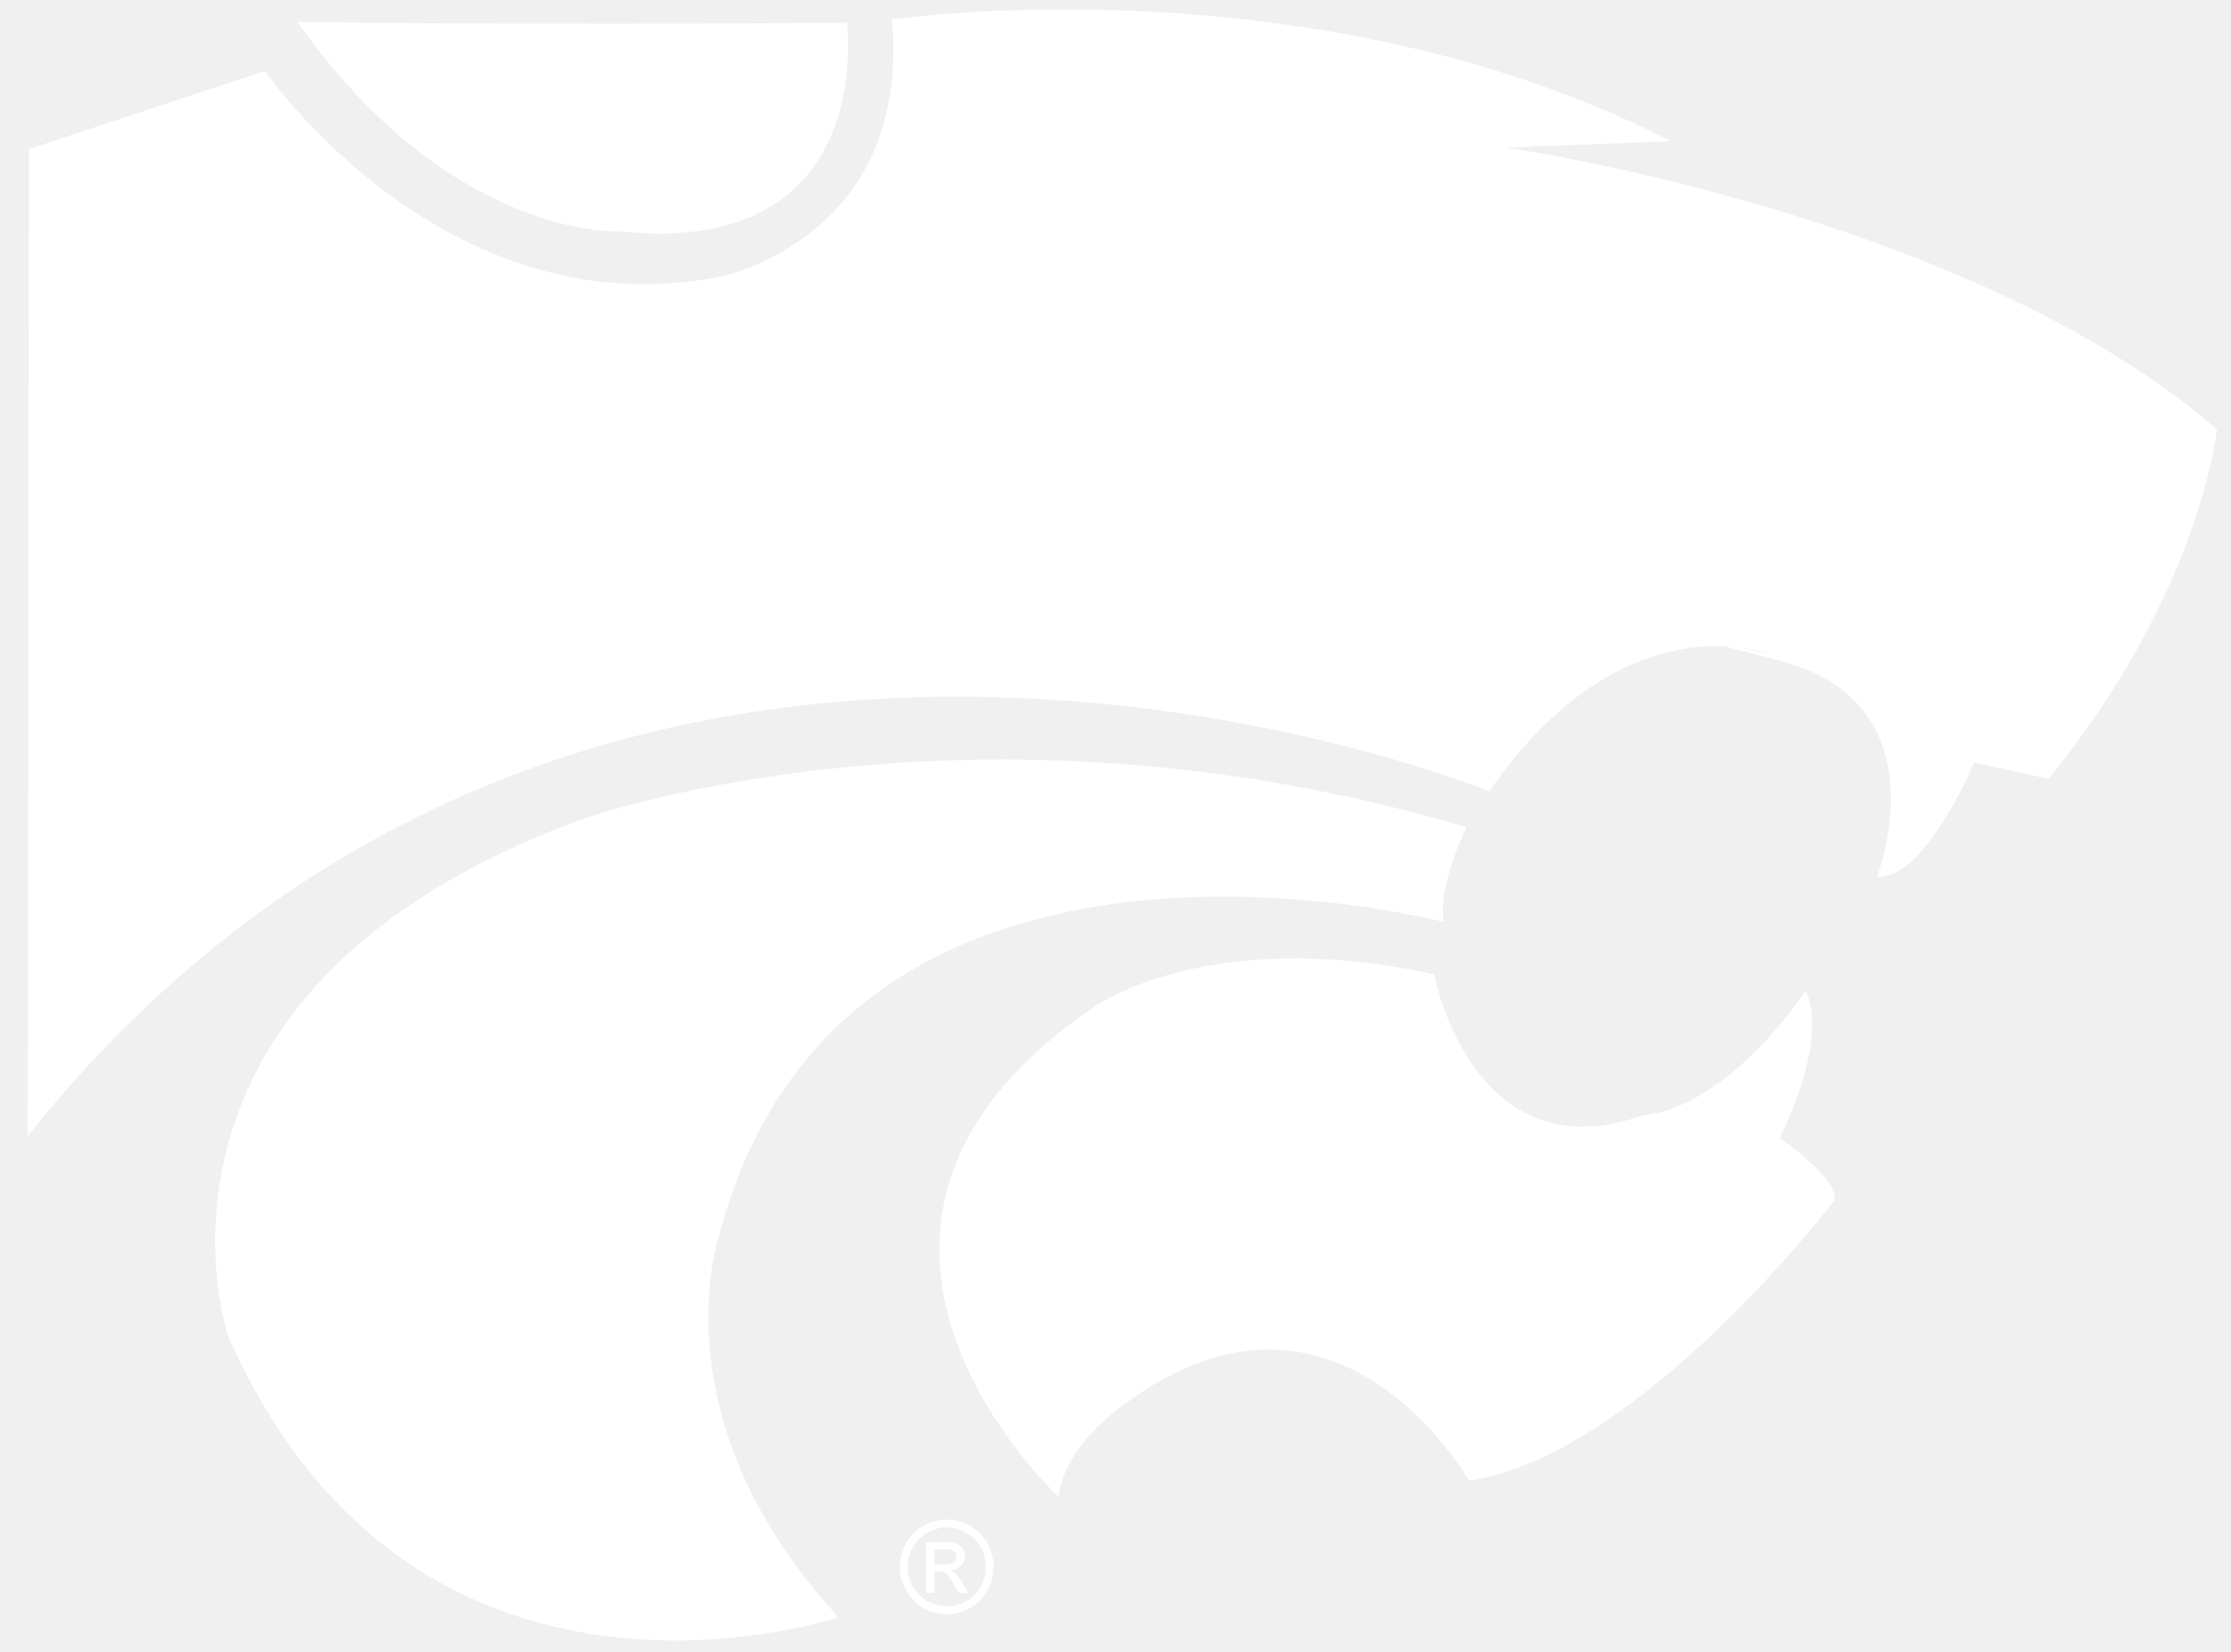
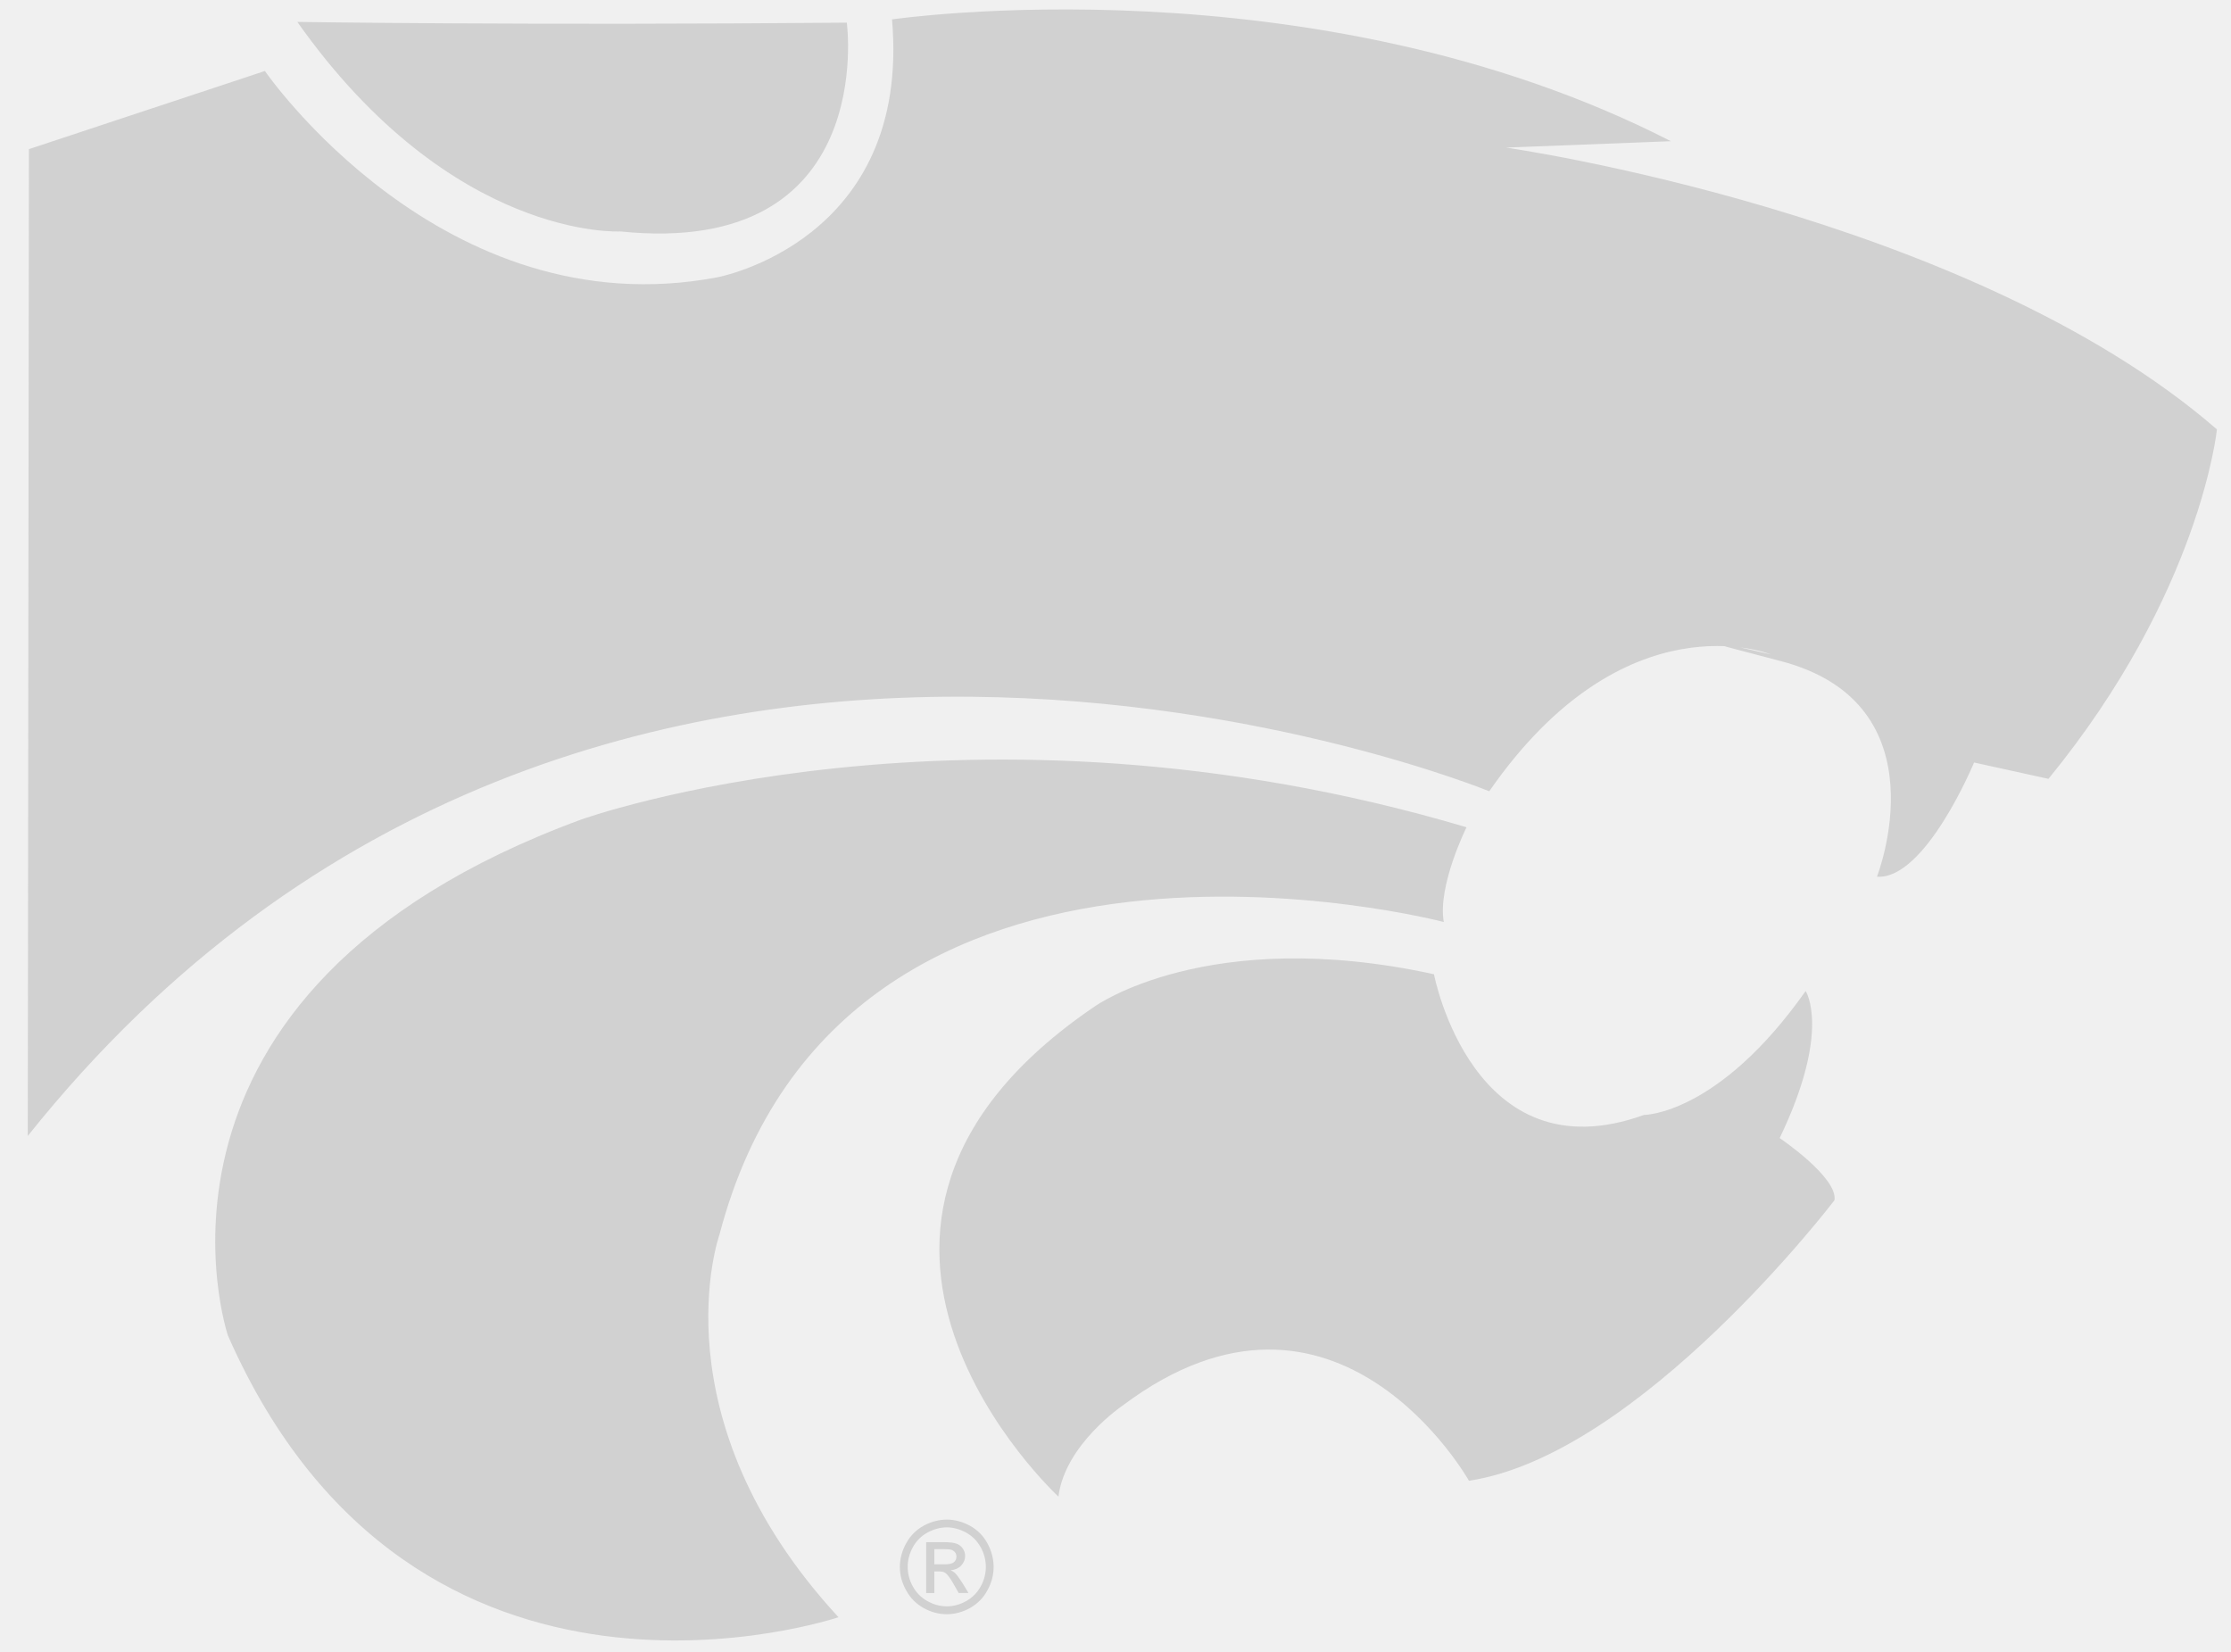
<svg xmlns="http://www.w3.org/2000/svg" height="78.934pt" width="106.61pt" viewBox="0 0 106.613 78.934">
-   <g fill="#ffffff">
+   <g fill="#d1d1d1">
    <path d="m44.649 74.019v0.727h0.473c0.227 0 0.379-0.031 0.461-0.102 0.082-0.062 0.121-0.156 0.121-0.266 0-0.07-0.016-0.137-0.055-0.191-0.039-0.059-0.098-0.098-0.168-0.129-0.066-0.027-0.199-0.039-0.387-0.039zm0 2.098h-0.391v-2.43h0.832c0.281 0 0.488 0.023 0.613 0.07 0.129 0.043 0.227 0.121 0.305 0.23 0.074 0.113 0.113 0.234 0.113 0.355 0 0.18-0.066 0.332-0.191 0.465-0.125 0.129-0.293 0.203-0.5 0.223 0.082 0.035 0.152 0.078 0.203 0.125 0.098 0.098 0.215 0.262 0.359 0.484l0.289 0.477h-0.469l-0.219-0.387c-0.168-0.301-0.301-0.488-0.406-0.562-0.07-0.059-0.176-0.082-0.312-0.082h-0.227zm0.598-3.137c-0.32 0-0.621 0.086-0.922 0.246-0.301 0.164-0.531 0.395-0.699 0.695-0.168 0.305-0.25 0.617-0.25 0.945 0 0.324 0.082 0.641 0.246 0.938 0.164 0.297 0.395 0.531 0.695 0.699 0.293 0.164 0.602 0.25 0.93 0.25 0.32 0 0.629-0.086 0.926-0.25 0.297-0.168 0.527-0.402 0.691-0.699 0.164-0.297 0.246-0.613 0.246-0.938 0-0.328-0.082-0.641-0.25-0.945-0.172-0.301-0.398-0.531-0.699-0.695-0.301-0.16-0.605-0.246-0.914-0.246m0-0.371c0.371 0 0.738 0.098 1.098 0.289 0.359 0.199 0.637 0.473 0.836 0.836 0.199 0.363 0.301 0.742 0.301 1.133s-0.098 0.766-0.297 1.121c-0.195 0.367-0.473 0.641-0.828 0.844-0.352 0.195-0.727 0.297-1.109 0.297-0.395 0-0.762-0.102-1.117-0.297-0.355-0.203-0.633-0.477-0.828-0.844-0.203-0.355-0.301-0.73-0.301-1.121s0.105-0.77 0.305-1.133c0.199-0.363 0.477-0.637 0.836-0.836 0.355-0.191 0.727-0.289 1.105-0.289m23.277-26.059s1.844 9.68 10.035 6.723c0 0 3.551 0.008 7.727-5.922 0 0 1.238 1.879-1.242 7.027 0 0 2.781 1.875 2.621 2.969 0 0-9.277 12.168-17.469 13.406 0 0-6.32-11.246-16.523-3.613 0 0-2.785 1.871-3.094 4.371 0 0-13.887-12.82 1.727-23.418 0 0 5.41-3.898 16.219-1.543m1.555-7.023s-1.395 2.805-1.086 4.527c0 0-28.723-7.531-34.617 14.949 0 0-3.102 8.738 5.691 18.27 0 0-20.242 6.848-29.176-13.457 0 0-5.543-16.402 16.863-24.652 0 0 18.547-6.695 42.324 0.363m-55.872-38.481s10.965 0.172 26.258 0.035c0 0 1.531 11.242-10.82 9.977 0 0-8.035 0.461-15.438-10.012m91.733 19.469s-0.781 7.812-8.051 16.699l-3.555-0.781s-2.324 5.617-4.641 5.457c0 0 3.254-8.27-4.621-10.309-7.875-2.043-0.461-0.316-0.461-0.316s-6.949-2.82-13.445 6.543c0 0-42.711-17.535-69.84 16.469l0.055-47.152 11.277-3.734s8.484 12.344 21.613 9.859c0 0 9.273-1.703 8.355-12.324 0 0 20.086-2.945 37.223 5.82l-7.879 0.305s22.086 3.152 33.969 13.465" />
  </g>
</svg>
